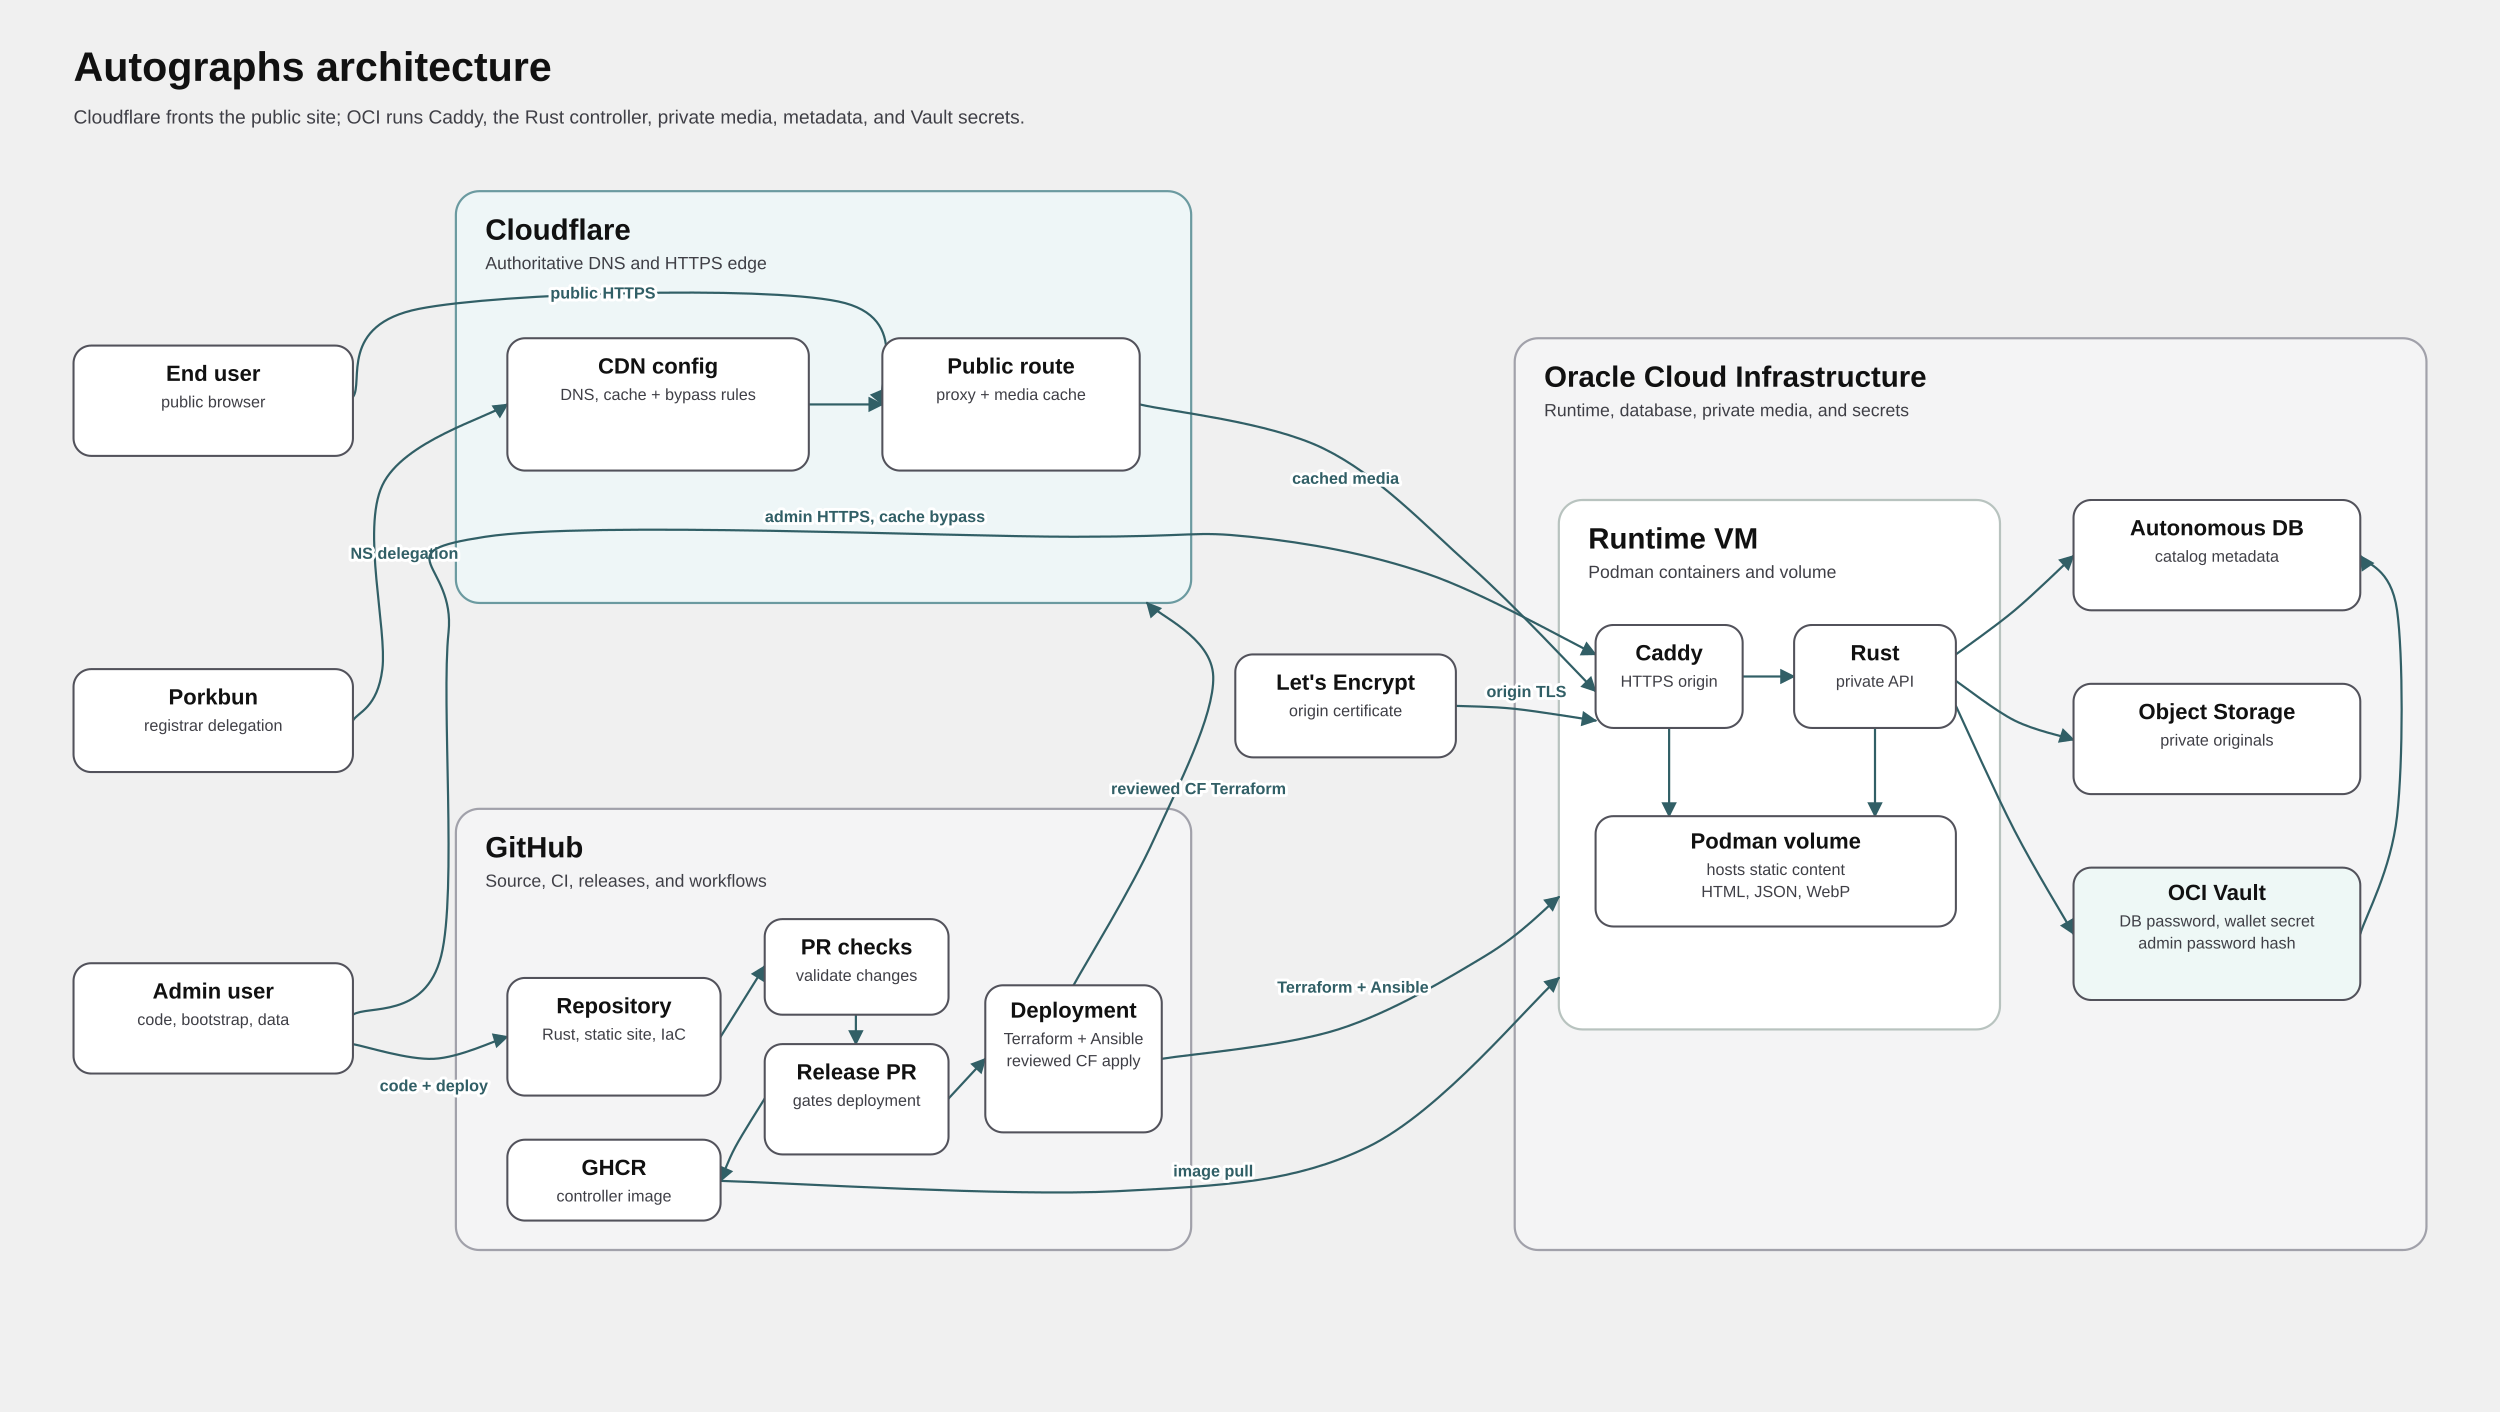
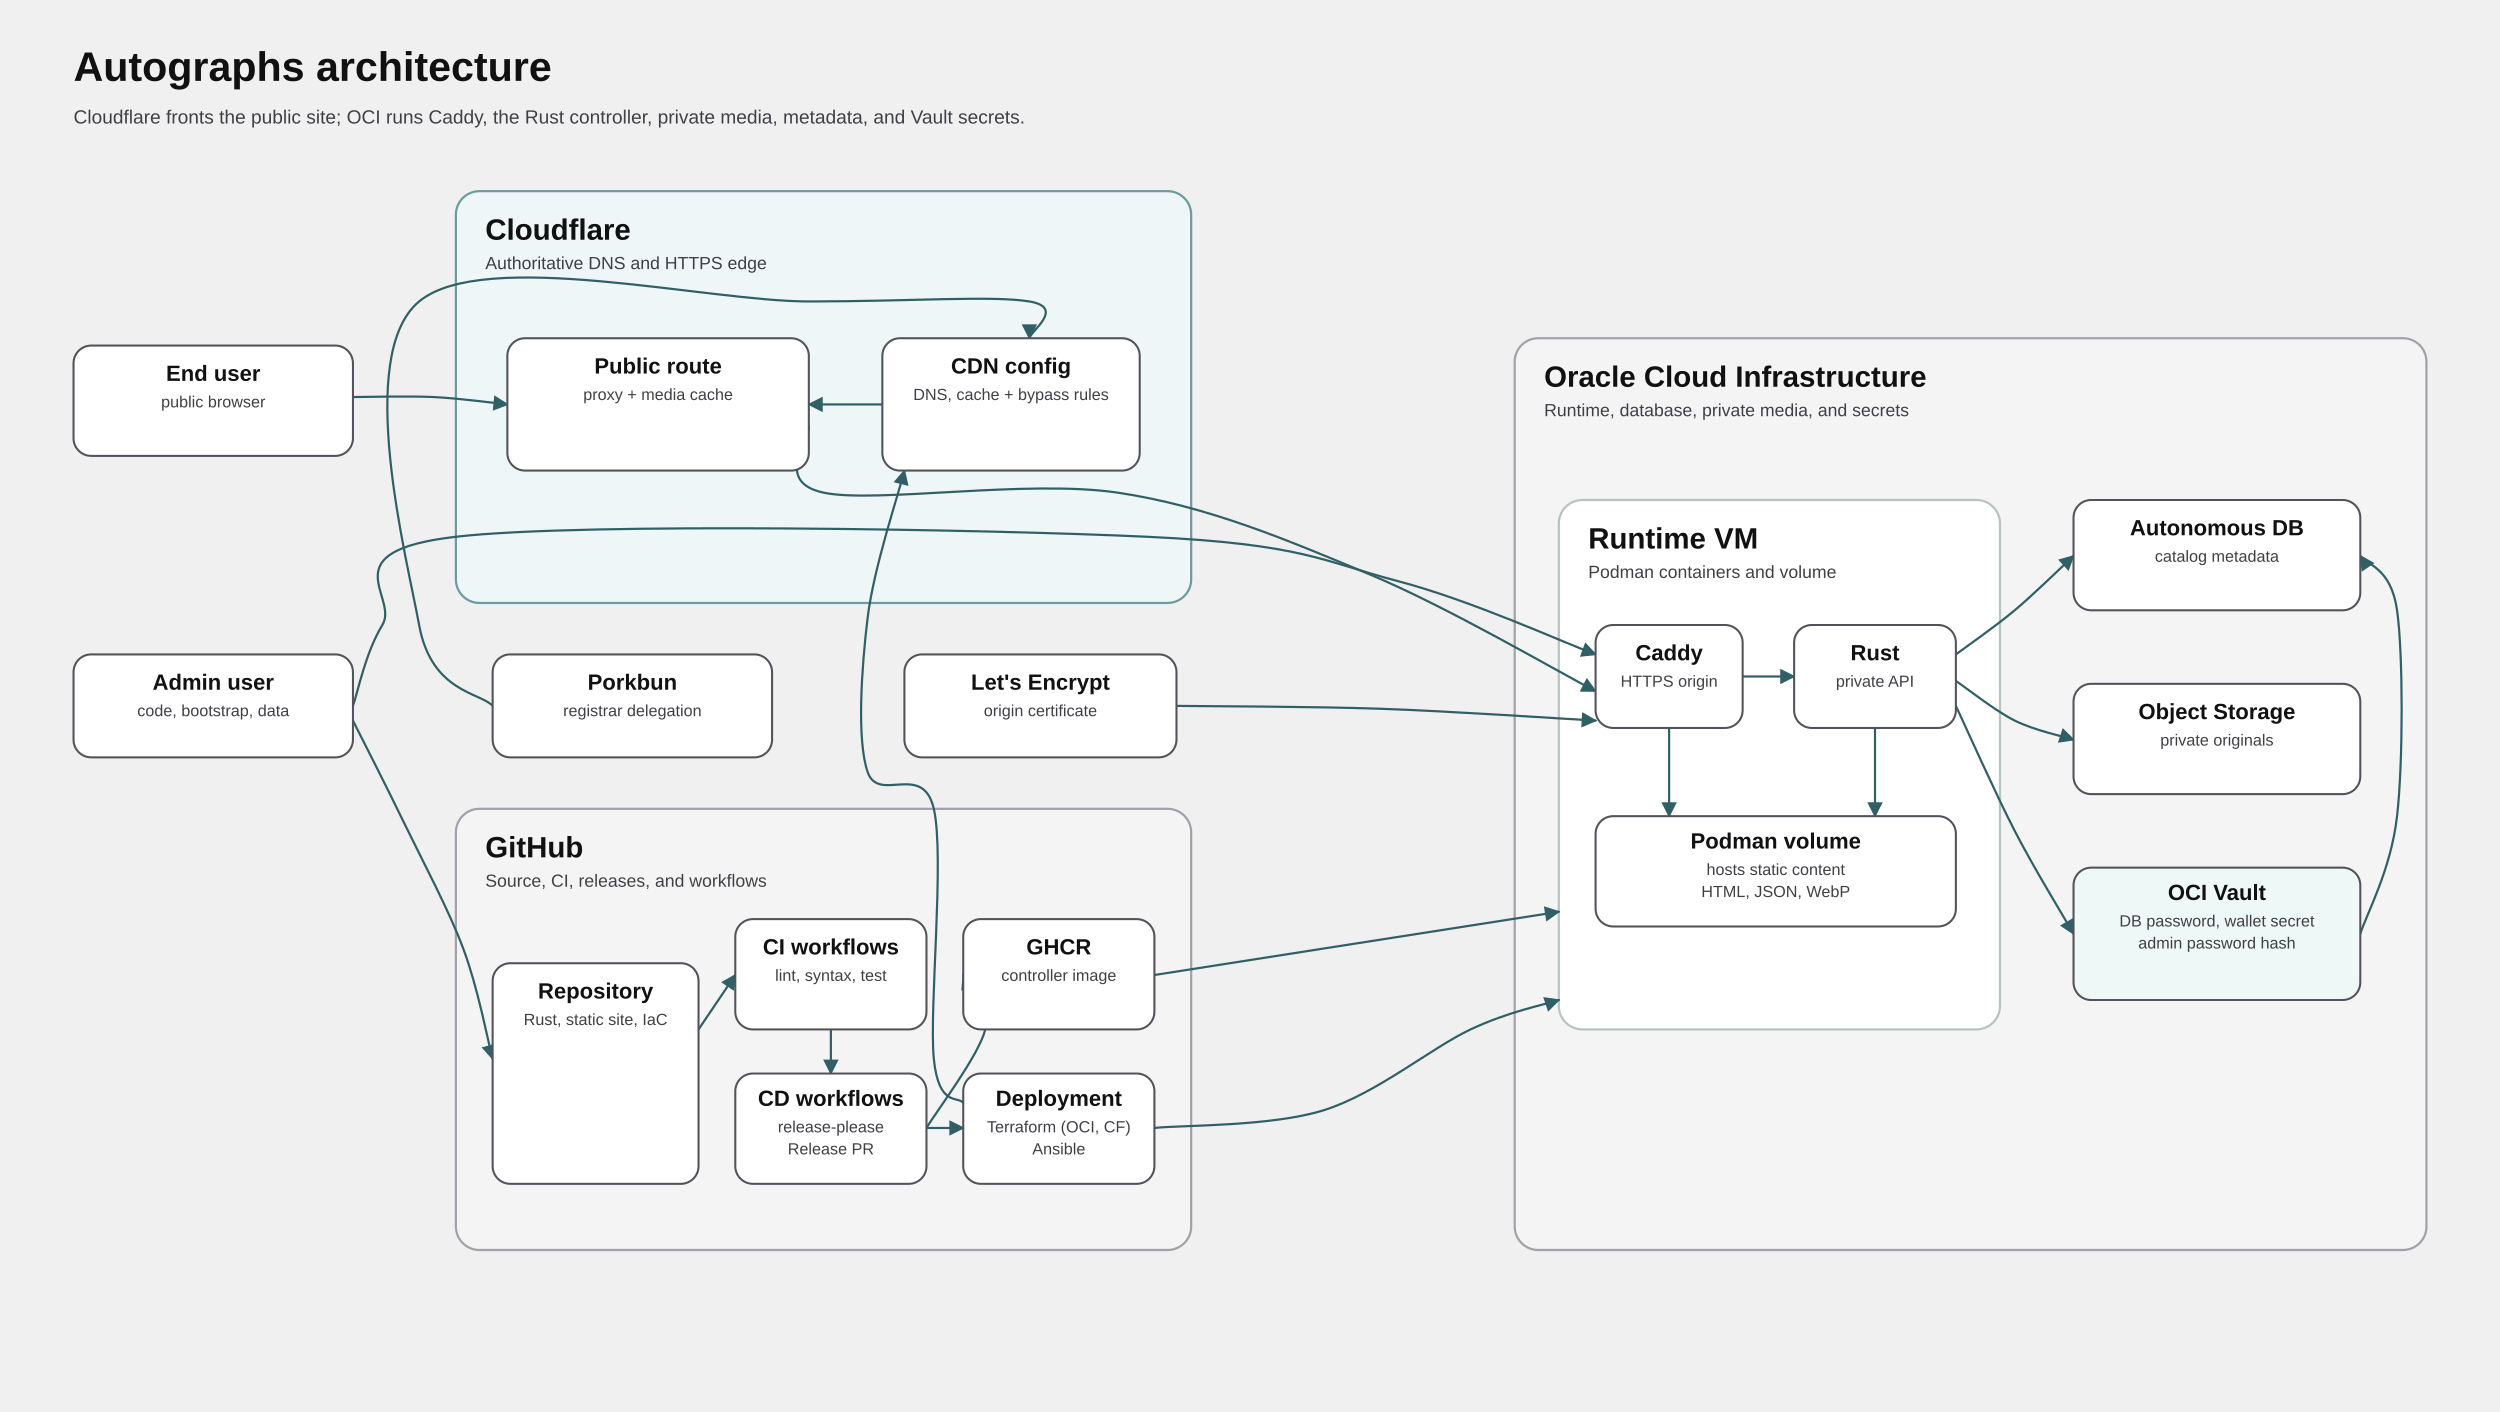
<svg xmlns="http://www.w3.org/2000/svg" viewBox="0 0 1700 960" role="img" aria-labelledby="title desc">
  <defs>
    <marker id="arrow" viewBox="0 0 10 10" refX="9" refY="5" markerWidth="7" markerHeight="7" orient="auto-start-reverse">
      <path d="M 0 0 L 10 5 L 0 10 z" fill="#315f66" />
    </marker>
    <style>
  .page-title { fill:#111; font:700 28px Arial,Helvetica,sans-serif; }
  .subtitle { fill:#3f3f46; font:13px Arial,Helvetica,sans-serif; }
  .zone { fill:#f4f4f5; stroke:#a1a1aa; stroke-width:1.5; }
  .edge-zone { fill:#eef6f7; stroke:#6b9aa0; }
  .panel { fill:#fff; stroke:#b8c3bf; stroke-width:1.5; }
  .box { fill:#fff; stroke:#52525b; stroke-width:1.4; }
  .accent { fill:#eef8f6; }
  .flow { fill:none; stroke:#315f66; stroke-width:1.5; stroke-linecap:round; stroke-linejoin:round; marker-end:url(#arrow); }
  .zone-title { fill:#111; font:700 20px Arial,Helvetica,sans-serif; }
  .zone-small { fill:#3f3f46; font:12px Arial,Helvetica,sans-serif; }
  .box-title { fill:#111; font:700 15px Arial,Helvetica,sans-serif; }
  .box-small { fill:#3f3f46; font:11px Arial,Helvetica,sans-serif; }
  .flow-label { fill:#315f66; font:600 11px Arial,Helvetica,sans-serif; paint-order:stroke; stroke:#fff; stroke-width:4px; stroke-linejoin:round; }
</style>
  </defs>
  <text x="50" y="55" class="page-title">Autographs architecture</text>
  <text x="50" y="84" class="subtitle">Cloudflare fronts the public site; OCI runs Caddy, the Rust controller, private media, metadata, and Vault secrets.</text>
  <rect x="310" y="130" width="500" height="280" rx="16" class="zone edge-zone" />
  <text x="330" y="163" class="zone-title">Cloudflare</text>
  <text x="330" y="183" class="zone-small">Authoritative DNS and HTTPS edge</text>
  <rect x="310" y="550" width="500" height="300" rx="16" class="zone" />
  <text x="330" y="583" class="zone-title">GitHub</text>
  <text x="330" y="603" class="zone-small">Source, CI, releases, and workflows</text>
  <rect x="1030" y="230" width="620" height="620" rx="16" class="zone" />
  <text x="1050" y="263" class="zone-title">Oracle Cloud Infrastructure</text>
  <text x="1050" y="283" class="zone-small">Runtime, database, private media, and secrets</text>
  <rect x="1060" y="340" width="300" height="360" rx="16" class="panel" />
  <text x="1080" y="373" class="zone-title">Runtime VM</text>
  <text x="1080" y="393" class="zone-small">Podman containers and volume</text>
-   <path d="M 240 270 C 247.5 260 230 220.833 285 210 C 340 199.167 517.5 194.167 570 205 C 622.5 215.833 595 263.333 600 275" class="flow" />
-   <text x="410" y="203" text-anchor="middle" class="flow-label">public HTTPS</text>
-   <path d="M 240 490 C 243.333 484.167 256.667 481.667 260 455 C 263.333 428.333 245.833 360 260 330 C 274.167 300 330.833 284.167 345 275" class="flow" />
-   <text x="275" y="380" text-anchor="middle" class="flow-label">NS delegation</text>
-   <path d="M 550 275 C 558.333 275 591.667 275 600 275" class="flow" />
-   <path d="M 775 275 C 795.833 280 862.5 286.667 900 305 C 937.5 323.333 969.167 357.5 1000 385 C 1030.83 412.5 1070.83 455.833 1085 470" class="flow" />
-   <text x="915" y="329" text-anchor="middle" class="flow-label">cached media</text>
-   <path d="M 240 690 C 250 683.333 289.167 693.333 300 650 C 310.833 606.667 300 477.5 305 430 C 310 382.5 259.167 375.833 330 365 C 400.833 354.167 643.333 365 730 365 C 816.667 365 810 360.833 850 365 C 890 369.167 930.833 376.667 970 390 C 1009.17 403.333 1065.83 435.833 1085 445" class="flow" />
-   <text x="595" y="355" text-anchor="middle" class="flow-label">admin HTTPS, cache bypass</text>
-   <path d="M 240 710 C 249.167 711.667 277.5 720.833 295 720 C 312.5 719.167 336.667 707.5 345 705" class="flow" />
-   <text x="295" y="742" text-anchor="middle" class="flow-label">code + deploy</text>
-   <path d="M 490 705 C 495 697 515 665 520 657" class="flow" />
-   <path d="M 582 690 C 582 693.333 582 706.667 582 710" class="flow" />
-   <path d="M 520 747 C 516.667 752.5 505 770.667 500 780 C 495 789.333 491.667 799.167 490 803" class="flow" />
-   <path d="M 645 747 C 649.167 742.5 665.833 724.5 670 720" class="flow" />
-   <path d="M 790 720 C 810 716.667 873.333 711.667 910 700 C 946.667 688.333 985 665 1010 650 C 1035 635 1051.67 616.667 1060 610" class="flow" />
-   <text x="920" y="675" text-anchor="middle" class="flow-label">Terraform + Ansible</text>
-   <path d="M 730 670 C 739.167 653.333 769.167 605 785 570 C 800.833 535 825.833 486.667 825 460 C 824.167 433.333 787.5 418.333 780 410" class="flow" />
-   <text x="815" y="540" text-anchor="middle" class="flow-label">reviewed CF Terraform</text>
-   <path d="M 490 803 C 535 804.167 686.667 813.833 760 810 C 833.333 806.167 880 804.167 930 780 C 980 755.833 1038.33 684.167 1060 665" class="flow" />
-   <text x="825" y="800" text-anchor="middle" class="flow-label">image pull</text>
-   <path d="M 990 480 C 996.667 480.333 1014.17 480.333 1030 482 C 1045.83 483.667 1075.83 488.667 1085 490" class="flow" />
-   <text x="1038" y="474" text-anchor="middle" class="flow-label">origin TLS</text>
+   <path d="M 240 270 C 249.167 270 277.5 269.167 295 270 C 312.5 270.833 336.667 274.167 345 275" class="flow" />
+   <path d="M 335 480 C 326.667 470.833 293.333 470.833 285 425 C 276.667 379.167 240.833 241.667 285 205 C 329.167 168.333 480.833 205 550 205 C 619.167 205 675 200.833 700 205 C 725 209.167 700 225.833 700 230" class="flow" />
+   <path d="M 600 275 C 591.667 275 558.333 275 550 275" class="flow" />
+   <path d="M 550 290 C 551.667 297.5 525 327.5 560 335 C 595 342.5 698.333 325.833 760 335 C 821.667 344.167 875.833 367.5 930 390 C 984.167 412.5 1059.17 456.667 1085 470" class="flow" />
+   <path d="M 240 480 C 243.333 470.833 248.333 444.167 260 425 C 271.667 405.833 223.333 375 310 365 C 396.667 355 673.333 360 780 365 C 886.667 370 899.167 381.667 950 395 C 1000.83 408.333 1062.5 436.667 1085 445" class="flow" />
+   <path d="M 240 490 C 245.833 501.667 262.5 534.167 275 560 C 287.5 585.833 305 618.333 315 645 C 325 671.667 331.667 707.5 335 720" class="flow" />
+   <path d="M 475 700 C 479.167 693.833 495.833 669.167 500 663" class="flow" />
+   <path d="M 565 700 C 565 705 565 725 565 730" class="flow" />
+   <path d="M 630 767 C 636.667 755.833 665.833 717.333 670 700 C 674.167 682.667 657.5 669.167 655 663" class="flow" />
+   <path d="M 630 767 C 634.167 767 650.833 767 655 767" class="flow" />
+   <path d="M 785 767 C 804.167 765 864.167 766.167 900 755 C 935.833 743.833 973.333 712.5 1000 700 C 1026.67 687.5 1050 683.333 1060 680" class="flow" />
+   <path d="M 655 750 C 651.667 745 638.333 753.333 635 720 C 631.667 686.667 642.5 582.5 635 550 C 627.5 517.5 597.5 546.667 590 525 C 582.5 503.333 585.833 454.167 590 420 C 594.167 385.833 610.833 336.667 615 320" class="flow" />
+   <path d="M 785 663 C 804.167 660 854.167 652.167 900 645 C 945.833 637.833 1033.33 624.167 1060 620" class="flow" />
+   <path d="M 800 480 C 823.333 480.333 892.5 480.333 940 482 C 987.5 483.667 1060.83 488.667 1085 490" class="flow" />
  <path d="M 1185 460 C 1190.83 460 1214.17 460 1220 460" class="flow" />
  <path d="M 1135 495 C 1135 505 1135 545 1135 555" class="flow" />
  <path d="M 1275 495 C 1275 505 1275 545 1275 555" class="flow" />
  <path d="M 1330 445 C 1336.67 440 1356.67 426.167 1370 415 C 1383.33 403.833 1403.33 384.167 1410 378" class="flow" />
  <path d="M 1330 463 C 1336.67 467.5 1356.67 483.333 1370 490 C 1383.33 496.667 1403.33 500.833 1410 503" class="flow" />
  <path d="M 1330 480 C 1336.67 494.167 1356.67 539.167 1370 565 C 1383.33 590.833 1403.33 623.333 1410 635" class="flow" />
  <path d="M 1605 635 C 1609.17 621.667 1625.83 591.667 1630 555 C 1634.17 518.333 1634.17 444.5 1630 415 C 1625.83 385.5 1609.17 384.167 1605 378" class="flow" />
  <rect x="345" y="230" width="205" height="90" rx="12" class="box" />
-   <text x="447.5" y="254" text-anchor="middle" class="box-title">CDN config</text>
-   <text x="447.5" y="272" text-anchor="middle" class="box-small">DNS, cache + bypass rules</text>
+   <text x="447.5" y="254" text-anchor="middle" class="box-title">Public route</text>
+   <text x="447.5" y="272" text-anchor="middle" class="box-small">proxy + media cache</text>
  <rect x="600" y="230" width="175" height="90" rx="12" class="box" />
-   <text x="687.5" y="254" text-anchor="middle" class="box-title">Public route</text>
-   <text x="687.5" y="272" text-anchor="middle" class="box-small">proxy + media cache</text>
-   <rect x="345" y="665" width="145" height="80" rx="12" class="box" />
-   <text x="417.5" y="689" text-anchor="middle" class="box-title">Repository</text>
-   <text x="417.5" y="707" text-anchor="middle" class="box-small">Rust, static site, IaC</text>
-   <rect x="520" y="625" width="125" height="65" rx="12" class="box" />
-   <text x="582.5" y="649" text-anchor="middle" class="box-title">PR checks</text>
-   <text x="582.5" y="667" text-anchor="middle" class="box-small">validate changes</text>
-   <rect x="520" y="710" width="125" height="75" rx="12" class="box" />
-   <text x="582.5" y="734" text-anchor="middle" class="box-title">Release PR</text>
-   <text x="582.5" y="752" text-anchor="middle" class="box-small">gates deployment</text>
-   <rect x="345" y="775" width="145" height="55" rx="12" class="box" />
-   <text x="417.5" y="799" text-anchor="middle" class="box-title">GHCR</text>
-   <text x="417.5" y="817" text-anchor="middle" class="box-small">controller image</text>
-   <rect x="670" y="670" width="120" height="100" rx="12" class="box" />
-   <text x="730.0" y="692" text-anchor="middle" class="box-title">Deployment</text>
-   <text x="730.0" y="710" text-anchor="middle" class="box-small">Terraform + Ansible</text>
-   <text x="730.0" y="725" text-anchor="middle" class="box-small">reviewed CF apply</text>
+   <text x="687.5" y="254" text-anchor="middle" class="box-title">CDN config</text>
+   <text x="687.5" y="272" text-anchor="middle" class="box-small">DNS, cache + bypass rules</text>
+   <rect x="335" y="655" width="140" height="150" rx="12" class="box" />
+   <text x="405.0" y="679" text-anchor="middle" class="box-title">Repository</text>
+   <text x="405.0" y="697" text-anchor="middle" class="box-small">Rust, static site, IaC</text>
+   <rect x="500" y="625" width="130" height="75" rx="12" class="box" />
+   <text x="565.0" y="649" text-anchor="middle" class="box-title">CI workflows</text>
+   <text x="565.0" y="667" text-anchor="middle" class="box-small">lint, syntax, test</text>
+   <rect x="500" y="730" width="130" height="75" rx="12" class="box" />
+   <text x="565.0" y="752" text-anchor="middle" class="box-title">CD workflows</text>
+   <text x="565.0" y="770" text-anchor="middle" class="box-small">release-please</text>
+   <text x="565.0" y="785" text-anchor="middle" class="box-small">Release PR</text>
+   <rect x="655" y="625" width="130" height="75" rx="12" class="box" />
+   <text x="720.0" y="649" text-anchor="middle" class="box-title">GHCR</text>
+   <text x="720.0" y="667" text-anchor="middle" class="box-small">controller image</text>
+   <rect x="655" y="730" width="130" height="75" rx="12" class="box" />
+   <text x="720.0" y="752" text-anchor="middle" class="box-title">Deployment</text>
+   <text x="720.0" y="770" text-anchor="middle" class="box-small">Terraform (OCI, CF)</text>
+   <text x="720.0" y="785" text-anchor="middle" class="box-small">Ansible</text>
  <rect x="1085" y="425" width="100" height="70" rx="12" class="box" />
  <text x="1135.0" y="449" text-anchor="middle" class="box-title">Caddy</text>
  <text x="1135.0" y="467" text-anchor="middle" class="box-small">HTTPS origin</text>
  <rect x="1220" y="425" width="110" height="70" rx="12" class="box" />
  <text x="1275.0" y="449" text-anchor="middle" class="box-title">Rust</text>
  <text x="1275.0" y="467" text-anchor="middle" class="box-small">private API</text>
  <rect x="1085" y="555" width="245" height="75" rx="12" class="box" />
  <text x="1207.5" y="577" text-anchor="middle" class="box-title">Podman volume</text>
  <text x="1207.5" y="595" text-anchor="middle" class="box-small">hosts static content</text>
  <text x="1207.5" y="610" text-anchor="middle" class="box-small">HTML, JSON, WebP</text>
  <rect x="1410" y="340" width="195" height="75" rx="12" class="box" />
  <text x="1507.5" y="364" text-anchor="middle" class="box-title">Autonomous DB</text>
  <text x="1507.5" y="382" text-anchor="middle" class="box-small">catalog metadata</text>
  <rect x="1410" y="465" width="195" height="75" rx="12" class="box" />
  <text x="1507.5" y="489" text-anchor="middle" class="box-title">Object Storage</text>
  <text x="1507.5" y="507" text-anchor="middle" class="box-small">private originals</text>
  <rect x="1410" y="590" width="195" height="90" rx="12" class="box accent" />
  <text x="1507.5" y="612" text-anchor="middle" class="box-title">OCI Vault</text>
  <text x="1507.5" y="630" text-anchor="middle" class="box-small">DB password, wallet secret</text>
  <text x="1507.5" y="645" text-anchor="middle" class="box-small">admin password hash</text>
  <rect x="50" y="235" width="190" height="75" rx="12" class="box external" />
  <text x="145.0" y="259" text-anchor="middle" class="box-title">End user</text>
  <text x="145.0" y="277" text-anchor="middle" class="box-small">public browser</text>
-   <rect x="50" y="455" width="190" height="70" rx="12" class="box external" />
-   <text x="145.0" y="479" text-anchor="middle" class="box-title">Porkbun</text>
-   <text x="145.0" y="497" text-anchor="middle" class="box-small">registrar delegation</text>
-   <rect x="50" y="655" width="190" height="75" rx="12" class="box external" />
-   <text x="145.0" y="679" text-anchor="middle" class="box-title">Admin user</text>
-   <text x="145.0" y="697" text-anchor="middle" class="box-small">code, bootstrap, data</text>
-   <rect x="840" y="445" width="150" height="70" rx="12" class="box external" />
-   <text x="915.0" y="469" text-anchor="middle" class="box-title">Let's Encrypt</text>
-   <text x="915.0" y="487" text-anchor="middle" class="box-small">origin certificate</text>
+   <rect x="335" y="445" width="190" height="70" rx="12" class="box external" />
+   <text x="430.0" y="469" text-anchor="middle" class="box-title">Porkbun</text>
+   <text x="430.0" y="487" text-anchor="middle" class="box-small">registrar delegation</text>
+   <rect x="50" y="445" width="190" height="70" rx="12" class="box external" />
+   <text x="145.0" y="469" text-anchor="middle" class="box-title">Admin user</text>
+   <text x="145.0" y="487" text-anchor="middle" class="box-small">code, bootstrap, data</text>
+   <rect x="615" y="445" width="185" height="70" rx="12" class="box external" />
+   <text x="707.5" y="469" text-anchor="middle" class="box-title">Let's Encrypt</text>
+   <text x="707.5" y="487" text-anchor="middle" class="box-small">origin certificate</text>
</svg>
